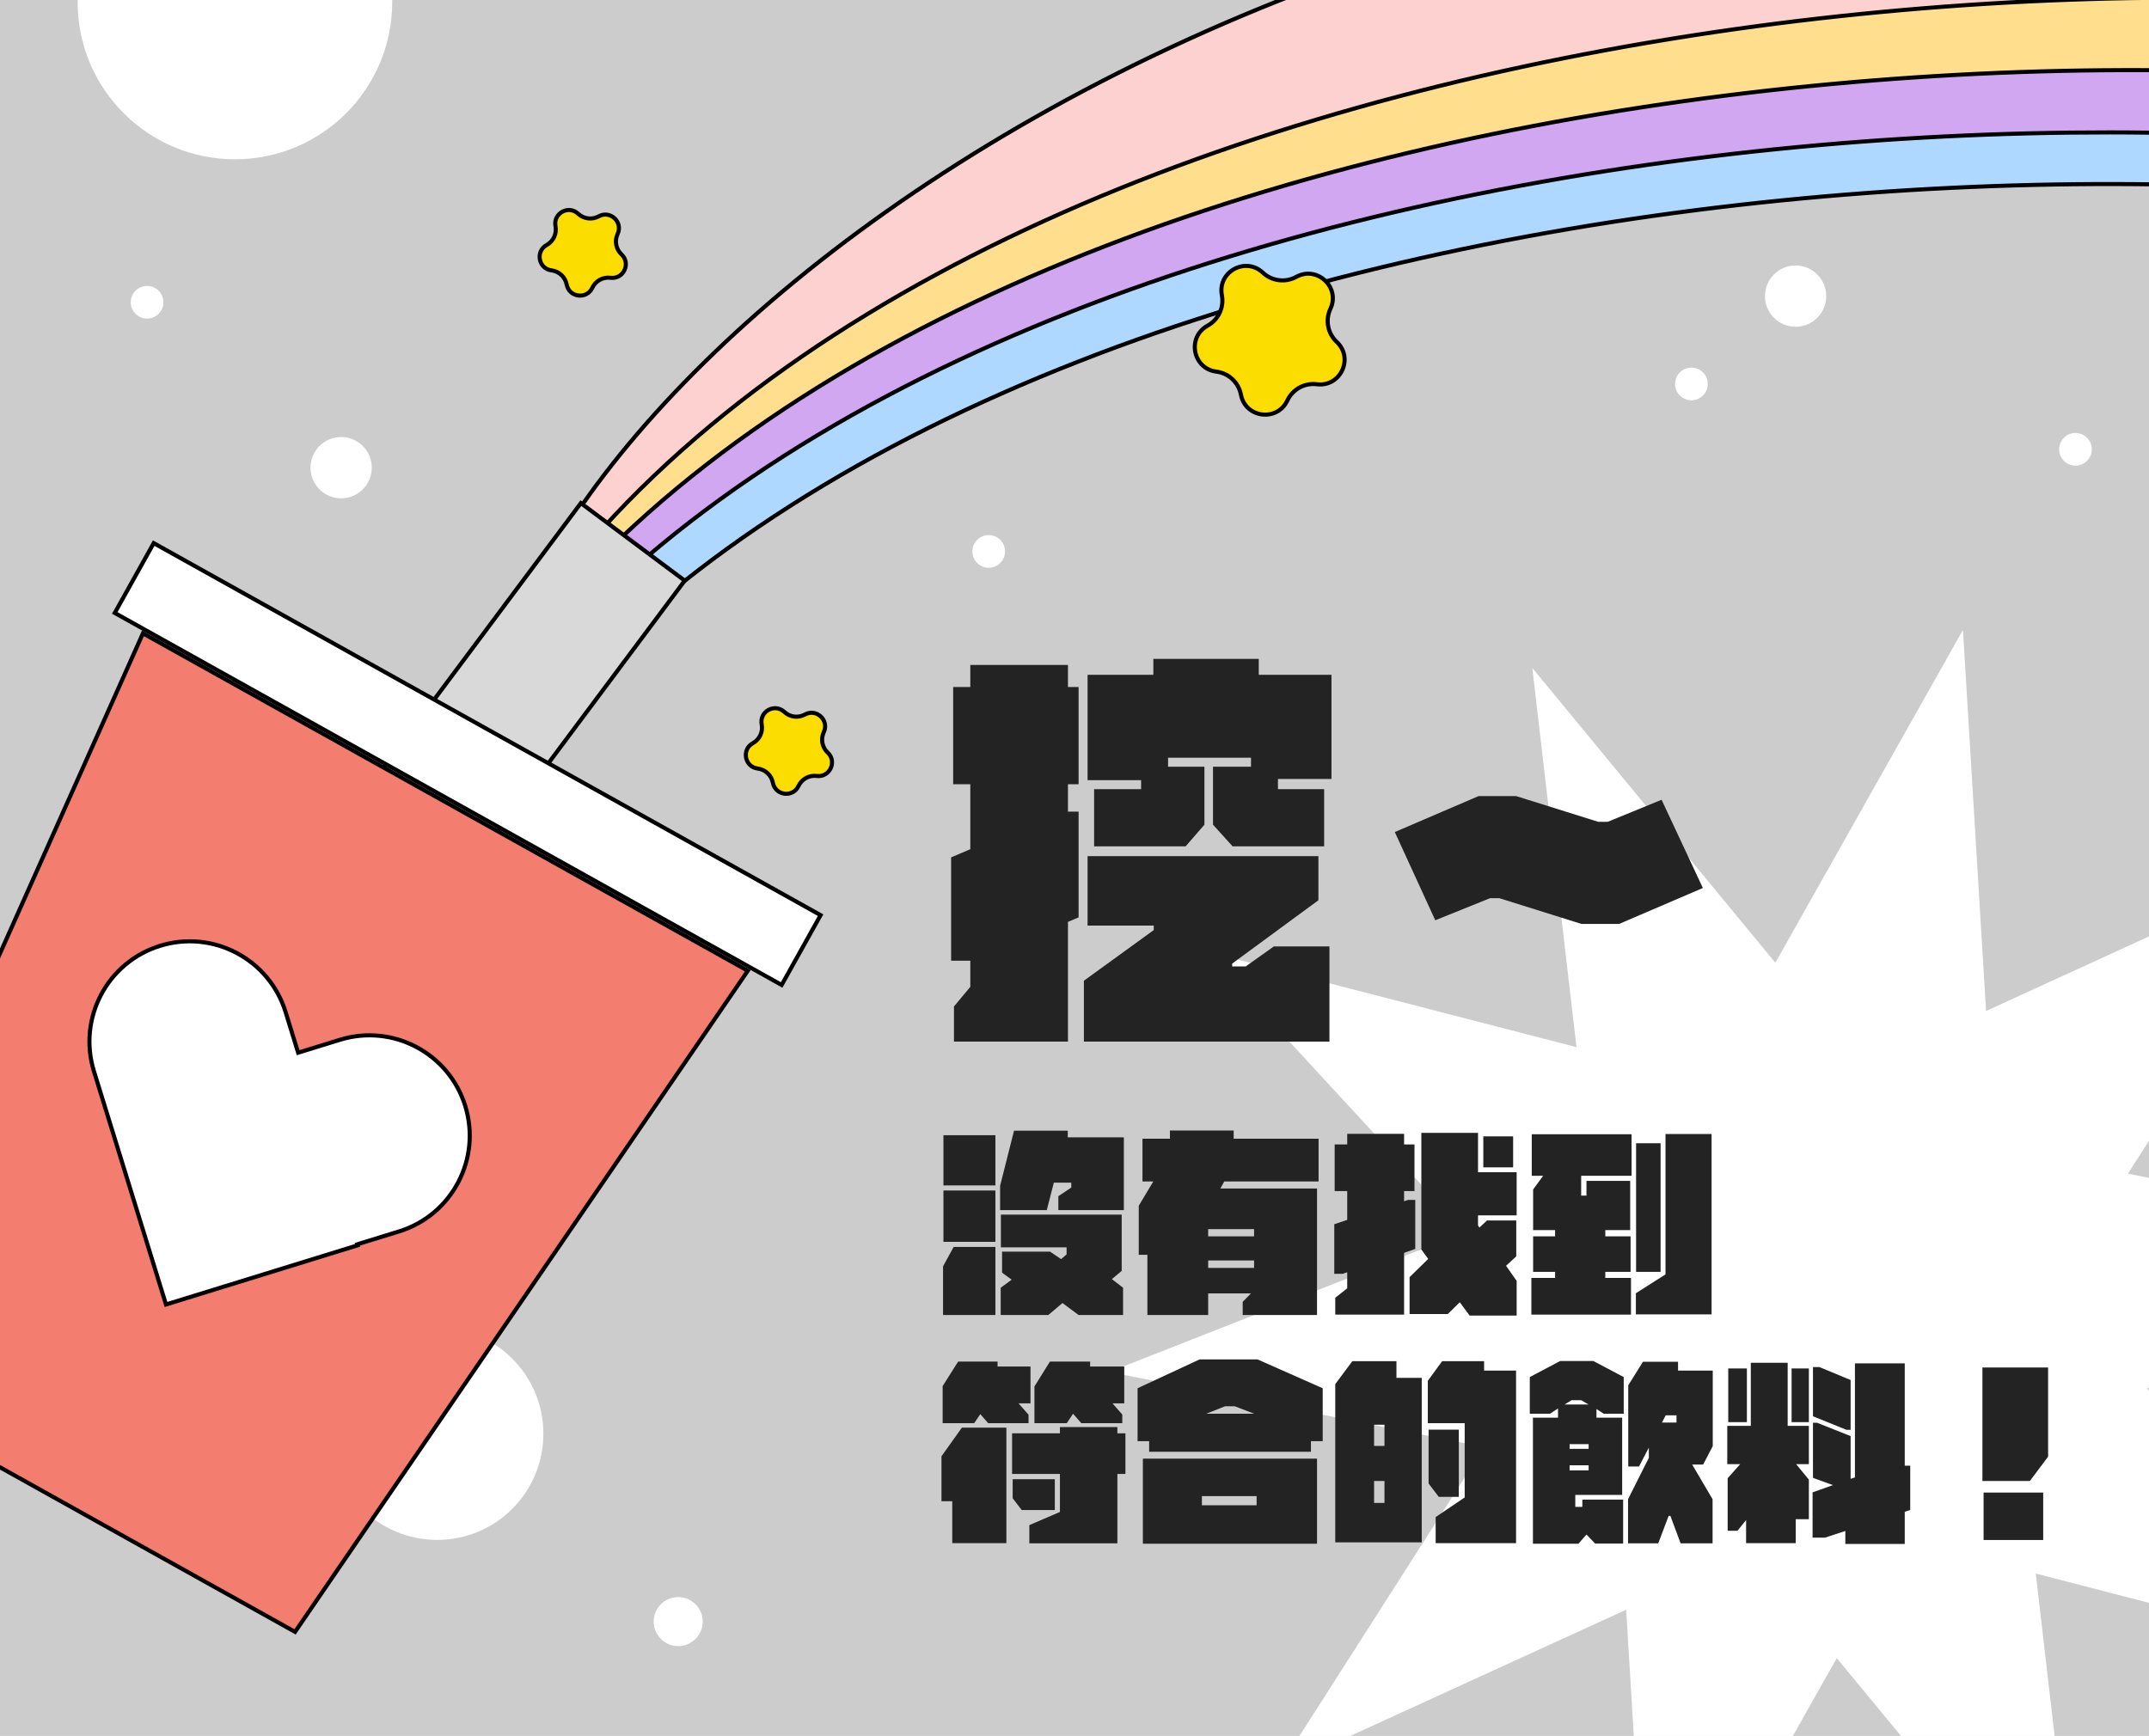
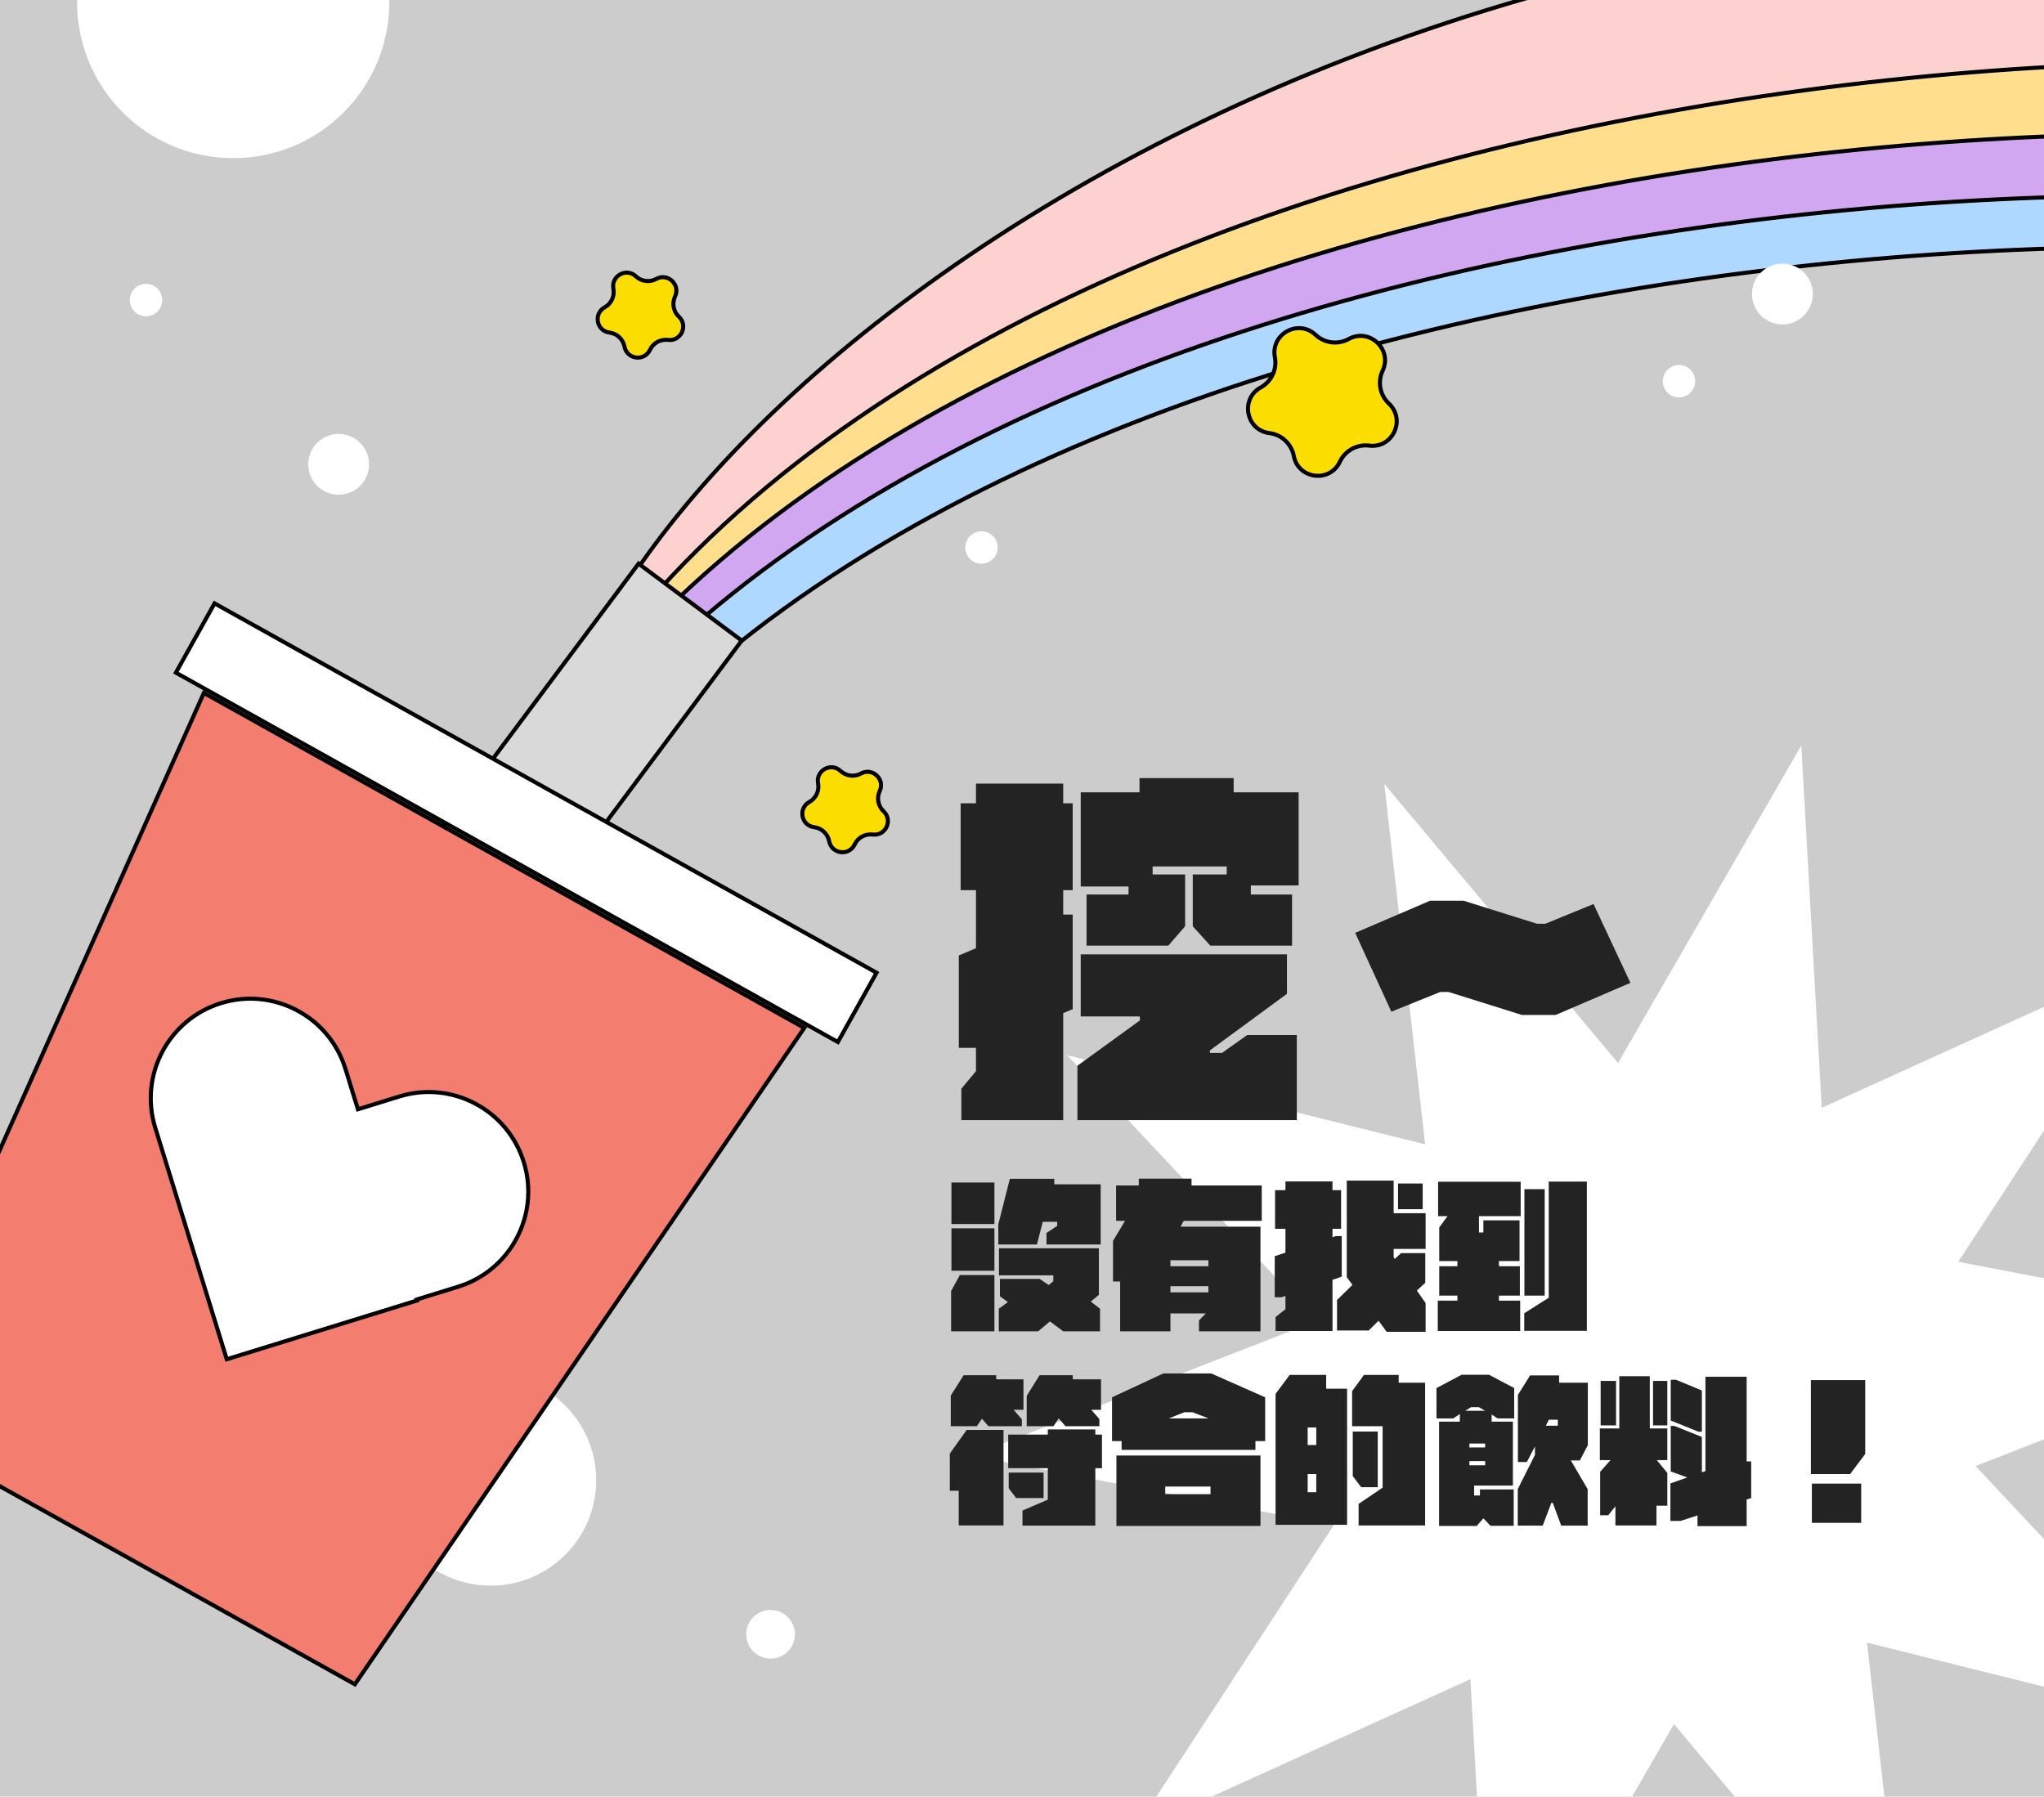
- <svg xmlns="http://www.w3.org/2000/svg" width="526" height="425" viewBox="0 0 526 425" fill="none">
+ <svg xmlns="http://www.w3.org/2000/svg" width="504" height="443" viewBox="0 0 504 443" fill="none">
  <g clip-path="url(#clip0_936_1185)">
-     <rect width="526" height="425" fill="#CCCCCC" />
-     <circle cx="107" cy="351" r="26" fill="white" />
-     <circle cx="166" cy="397" r="6" fill="white" />
-     <path d="M723.473 51.072C420.438 -61.44 182.9 77.933 124.448 178.277L130.859 177.609C254.02 31.141 576.699 22.557 698.277 72.831L723.473 51.072Z" fill="#AED8FF" stroke="black" />
-     <path d="M722.136 38.251C419.101 -74.261 181.627 65.722 123.175 166.067L129.28 165.43C252.442 18.962 575.362 9.736 696.941 60.01L722.136 38.251Z" fill="#D1A7F2" stroke="black" />
-     <path d="M724.818 22.542C421.783 -89.97 186.805 53.644 128.353 153.989L133.375 151.426C256.536 4.957 578.045 -5.973 699.623 44.301L724.818 22.542Z" fill="#FFDF8D" stroke="black" />
-     <path d="M731.457 3.896C428.422 -108.616 193.444 34.998 134.992 135.343L141.487 136.238C264.648 -10.23 584.684 -24.619 706.262 25.655L731.457 3.896Z" fill="#FED1D1" stroke="black" />
-     <rect x="-0.7" y="0.102" width="31.723" height="135.034" transform="matrix(-0.801383 -0.598152 -0.598152 0.801383 167.096 141.647)" fill="#D9D9D9" stroke="black" />
-     <rect x="-0.68" y="0.193" width="186.923" height="19.569" transform="matrix(-0.873258 -0.487257 -0.487257 0.873258 200.354 223.548)" fill="white" stroke="black" />
-     <path d="M72.217 399.515L183.034 237.659L34.988 155.053L-44.961 334.132L72.217 399.515Z" fill="#F37D6E" stroke="black" />
-     <path d="M327.189 83.709C324.971 81.63 324.344 78.359 325.637 75.606C328.115 70.33 322.392 64.965 317.286 67.777C314.623 69.244 311.318 68.829 309.1 66.75C304.847 62.762 297.976 66.546 299.073 72.272C299.645 75.258 298.229 78.273 295.566 79.74C290.46 82.553 291.936 90.257 297.72 90.983C300.737 91.361 303.167 93.639 303.739 96.626C304.836 102.351 312.619 103.328 315.097 98.051C316.389 95.299 319.307 93.692 322.323 94.071C328.108 94.797 331.442 87.697 327.189 83.709Z" fill="#FBDD00" stroke="black" />
-     <path d="M152.123 62.281C150.756 60.999 150.37 58.983 151.167 57.287C152.536 54.371 149.374 51.407 146.553 52.961C144.911 53.865 142.875 53.609 141.508 52.328C139.158 50.124 135.362 52.215 135.968 55.379C136.32 57.219 135.448 59.077 133.806 59.981C130.985 61.535 131.801 65.792 134.997 66.193C136.856 66.427 138.353 67.83 138.706 69.671C139.312 72.834 143.612 73.374 144.981 70.458C145.778 68.762 147.576 67.772 149.435 68.005C152.631 68.407 154.473 64.484 152.123 62.281Z" fill="#FBDD00" stroke="black" />
-     <path d="M202.592 184.246C201.225 182.964 200.838 180.948 201.635 179.252C203.004 176.337 199.842 173.372 197.021 174.926C195.38 175.83 193.343 175.575 191.976 174.293C189.626 172.09 185.83 174.181 186.436 177.344C186.789 179.185 185.916 181.043 184.275 181.947C181.453 183.501 182.269 187.757 185.465 188.158C187.324 188.392 188.822 189.796 189.174 191.636C189.78 194.8 194.08 195.339 195.45 192.424C196.246 190.728 198.044 189.737 199.903 189.971C203.099 190.372 204.941 186.449 202.592 184.246Z" fill="#FBDD00" stroke="black" />
-     <path d="M40.631 319.362L87.54 304.872L87.464 304.629L87.942 304.481L97.67 301.476C110.624 297.475 117.881 283.731 113.88 270.777C109.879 257.824 96.134 250.567 83.181 254.568L73.453 257.573L72.975 257.72L72.827 257.242L69.899 247.761C65.897 234.807 52.153 227.55 39.2 231.551C26.246 235.552 18.989 249.297 22.99 262.25L40.631 319.362Z" fill="white" stroke="black" />
-     <path d="M434.541 235.695L375.055 163.534L385.866 256.362L295.24 232.933L358.617 301.662L271.501 335.881L363.263 354.268L312.912 433.041L398.029 394.092L403.654 487.378L449.576 405.942L509.059 478.07L498.283 385.238L588.874 408.671L525.497 339.941L612.616 305.757L520.852 287.335L571.203 208.563L486.12 247.509L480.46 154.226L434.541 235.695Z" fill="white" />
-     <path d="M308.1 165.2H325.9V190.7H312.8V193.2H324.1V207.2H301.7L296.9 201.9V187.7H306.2V185.5H285.9V187.7H294.8V201.9L290.2 207.2H267.8V193.2H279.3V191H266.2V165.2H282.3V161.3H308.1V165.2ZM261.4 162.8V168.2H264V192H261.4V198.7H264V224.6L261.4 225.7V255H233.5V246.4L237.5 241.6V235.2H232.8V209.9L237.5 207.9V192H233.3V168.2H237.5V162.8H261.4ZM304.9 236.6L311.8 231.7H325.4V255H265.3V240.1L282.4 227.7V226.6H266.2V209.6H322.7V220.4L301.6 235.9V236.6H304.9ZM416.8 217.4L396.3 226.2H387.1L367 219.9H364.7L351.3 225.3L341.4 203.7L361.9 194.9H371.1L391.2 201.2H393.5L406.7 195.8L416.8 217.4Z" fill="#232323" />
-     <path d="M261.352 278.448H275.08V296.256H259.048V292.848L262.216 290.736V289.536H257.944L256.216 296.256H244.792V290.304L248.2 276.816H261.352V278.448ZM230.92 290.208V277.92H243.64V290.208H230.92ZM230.92 304.032V291.456H243.64V304.032H230.92ZM274.552 311.136L272.152 313.152L274.888 315.264V321.936H263.992L260.056 319.008L256.6 321.936H244.936V315.264L247.624 313.296L245.272 311.568V306.432H257.032L259.72 308.256L261.064 307.104V305.376H244.984V297.36H274.552V311.136ZM230.824 310.032L233.416 305.28H243.64V321.936H230.824V310.032ZM322.744 289.248H299.656L298.696 290.976H322.36V321.936H304.168V318.72L306.184 316.656H295.72V321.936H280.84V307.2H278.728V295.2L282.28 289.248H279.64V278.784H286.36V276.768H301.96V278.784H322.744V289.248ZM306.952 302.688V300.912H295.72V302.688H306.952ZM295.72 308.592V310.416H306.952V308.592H295.72ZM361.768 297.552V300L362.104 300.528L363.976 298.8H371.128V307.584L368.632 309.888L371.224 313.584V322.08H359.704L357.304 318.816L354.376 321.696H345.016V312.672L349.576 308.208L347.896 305.904V277.344H361.768V286.992H371.224V297.552H361.768ZM346.408 305.76L343.672 306.72V321.84H326.824V317.712L329.752 315.408V311.472L328.6 311.856H326.584V299.712L329.752 298.656V291.6H326.68V280.176H329.752V277.584H343.672V280.176H346.216V291.6H343.672V294.096L344.632 293.76H346.408V305.76ZM370.36 278.208V285.792H363.064V278.208H370.36ZM407.656 277.632H418.936V321.792H400.408V316.608L407.656 312V277.632ZM374.92 287.856V277.68H399.352V287.856H387.016V292.704H388.312V289.104H399.016V301.152H392.92V302.688H399.112V311.376H392.92V312.864H399.208V321.84H374.824V312.864H380.632V311.376H375.256V302.688H380.632V301.152H375.256V291.216L377.704 287.856H374.92ZM406.456 279.888V311.376H400.456V279.888H406.456ZM239.944 346.208L238.456 348.416H230.728V339.344L234.52 333.344H244.168V334.544H252.232V343.568H249.304L251.752 346.352V348.416H241.864L239.944 346.208ZM262.648 346.112L261.112 348.416H253.192V339.44L256.984 333.344H266.824V334.544H275.176V343.568H272.296L274.696 346.304V348.416H264.664L262.648 346.112ZM275.464 350.912V360.848H273.496V377.84H251.944V373.376L259.432 370.16V360.848H247.72V350.912H259.432V349.376H273.496V350.912H275.464ZM230.44 356.528L235.432 349.52H246.328V377.792H233.08V367.52H230.44V356.528ZM258.184 362.144V369.68H250.072L247.864 366.8V362.144H258.184ZM307.816 332.816L323.752 339.872V352.832H320.872V355.424H281.272V352.832H278.44V339.872L293.608 332.816H307.816ZM302.248 344.288H299.848L295.24 346.112H307L302.248 344.288ZM279.736 377.936V357.104H322.36V377.936H279.736ZM294.184 366.272V368.528H307.576V366.272H294.184ZM341.8 333.248V337.328H347.992V377.6H326.824V338.864L331 333.248H341.8ZM363.256 335.552H371.08V377.792H351.4V371.408L358.504 366.608V348.416H349.48V338.048L352.984 333.248H363.256V335.552ZM338.872 348.8H336.328V353.984H338.872V348.8ZM357.064 366.464H352.168L349.672 363.2V350H357.064V366.464ZM336.328 367.952H338.872V362.576H336.328V367.952ZM381.88 333.2H389.992L397.432 337.136V346.112H392.536L390.76 344.96V347.072H397.048V365.984H385.576V368.912H387.304V367.136H397.288V377.888H390.424L388.312 375.68L386.344 377.936H375.208V347.072H381.352V344.816L379.384 346.112H374.44V337.136L381.88 333.2ZM419.224 354.032L416.872 358.544H414.184L419.176 367.04V377.84H411.352L408.856 371.12H408.424L405.88 377.84H398.488V367.04L403.576 356.912V354.416L401.176 359.024H398.536V339.152L402.136 333.392H410.728V335.552H419.224V354.032ZM387.016 342.8H384.664L382.936 343.856H388.84L387.016 342.8ZM406.792 348.272H410.344V346.496H407.704L406.792 348.272ZM388.84 354.704V353.552H384.184V354.704H388.84ZM384.184 359.984H388.84V358.736H384.184V359.984ZM437.56 333.632V349.088H442.744V358.448H439.624L442.744 362.24V371.936H439.528V377.792H427.384V372.128L425.272 374.768H422.872V361.904L425.944 358.448H422.776V349.088H428.536V333.632H437.56ZM467.56 358.832V369.68L466.216 370.112V377.984H451.672V374.816L446.68 376.448H443.656V365.36L448.648 363.584L443.752 361.808V348.32H444.76L452.968 351.584V362.048L454.024 361.712V333.776H466.216V358.832H467.56ZM452.968 350.048H451.96L443.752 346.736V334.688H445.336L452.968 337.856V350.048ZM427.576 335.024V348.176H423.016V335.024H427.576ZM438.52 348.176V335.024H442.744V348.176H438.52ZM485.224 334.784H501.304V356.624L496.84 362.576H485.224V334.784ZM485.512 365.408H500.104V377.024H485.512V365.408Z" fill="#232323" />
+     <rect width="504" height="443" fill="#CCCCCC" />
+     <circle cx="121" cy="365" r="26" fill="white" />
+     <circle cx="190" cy="403" r="6" fill="white" />
+     <path d="M738.755 66.885C435.721 -45.627 198.183 93.746 139.731 194.09L146.141 193.422C269.303 46.954 591.982 38.37 713.56 88.644L738.755 66.885Z" fill="#AED8FF" stroke="black" />
+     <path d="M737.419 54.064C434.384 -58.448 196.91 81.535 138.458 181.88L144.563 181.243C267.724 34.775 590.645 25.549 712.223 75.823L737.419 54.064Z" fill="#D1A7F2" stroke="black" />
+     <path d="M740.101 38.355C437.066 -74.157 202.088 69.457 143.636 169.802L148.657 167.239C271.819 20.77 593.327 9.84 714.906 60.114L740.101 38.355Z" fill="#FFDF8D" stroke="black" />
+     <path d="M746.74 19.709C443.705 -92.803 208.726 50.811 150.274 151.156L156.769 152.051C279.93 5.583 599.966 -8.806 721.544 41.468L746.74 19.709Z" fill="#FED1D1" stroke="black" />
+     <rect x="-0.7" y="0.102" width="31.723" height="135.034" transform="matrix(-0.801383 -0.598152 -0.598152 0.801383 182.379 157.46)" fill="#D9D9D9" stroke="black" />
+     <rect x="-0.68" y="0.193" width="186.923" height="19.569" transform="matrix(-0.873258 -0.487257 -0.487257 0.873258 215.637 239.361)" fill="white" stroke="black" />
+     <path d="M87.5 415.328L198.317 253.472L50.271 170.866L-29.679 349.945L87.5 415.328Z" fill="#F37D6E" stroke="black" />
+     <path d="M340.919 91.42C343.397 86.143 337.675 80.778 332.569 83.59C329.905 85.057 326.601 84.642 324.383 82.563C320.13 78.575 313.259 82.36 314.356 88.085C314.928 91.071 313.512 94.086 310.849 95.553C305.742 98.366 307.218 106.07 313.003 106.796C316.02 107.174 318.449 109.453 319.022 112.439C320.118 118.164 327.901 119.141 330.379 113.864C331.672 111.112 334.589 109.505 337.606 109.884C343.391 110.61 346.725 103.51 342.472 99.522C340.254 97.443 339.627 94.172 340.919 91.42Z" fill="#FBDD00" stroke="black" />
+     <path d="M166.449 73.1C167.818 70.184 164.657 67.22 161.835 68.774C160.194 69.678 158.157 69.422 156.79 68.141C154.441 65.938 150.644 68.028 151.25 71.192C151.603 73.032 150.73 74.89 149.089 75.794C146.268 77.348 147.083 81.605 150.279 82.006C152.138 82.24 153.636 83.644 153.988 85.484C154.595 88.647 158.895 89.187 160.264 86.272C161.06 84.575 162.858 83.585 164.718 83.819C167.914 84.22 169.756 80.297 167.406 78.094C166.039 76.812 165.653 74.796 166.449 73.1Z" fill="#FBDD00" stroke="black" />
+     <path d="M216.918 195.065C218.287 192.15 215.125 189.185 212.304 190.739C210.662 191.643 208.626 191.388 207.259 190.106C204.909 187.903 201.113 189.994 201.719 193.157C202.071 194.998 201.199 196.856 199.558 197.76C196.736 199.314 197.552 203.57 200.748 203.971C202.607 204.205 204.104 205.609 204.457 207.449C205.063 210.613 209.363 211.152 210.732 208.237C211.529 206.541 213.327 205.55 215.186 205.784C218.382 206.185 220.224 202.262 217.874 200.059C216.507 198.777 216.121 196.761 216.918 195.065Z" fill="#FBDD00" stroke="black" />
+     <path d="M55.914 335.175L102.822 320.685L102.747 320.442L103.225 320.294L112.953 317.289C125.906 313.288 133.164 299.544 129.163 286.59C125.161 273.637 111.417 266.38 98.463 270.381L88.735 273.386L88.258 273.533L88.11 273.055L85.181 263.574C81.18 250.62 67.436 243.363 54.482 247.364C41.529 251.365 34.272 265.11 38.273 278.063L55.914 335.175Z" fill="white" stroke="black" />
+     <path d="M398.967 262.124L341.335 193.308L351.403 282.18L263.161 260.216L324.605 325.722L239.493 358.966L328.868 376.094L279.375 451.825L362.562 414.061L367.573 503.399L412.761 425.14L470.391 493.923L460.356 405.048L548.564 427.016L487.12 361.509L572.236 328.298L482.858 311.137L532.351 235.406L449.196 273.167L444.152 183.832L398.967 262.124Z" fill="white" />
+     <path d="M304.19 195.38H320.21V218.33H308.42V220.58H318.59V233.18H298.43L294.11 228.41V215.63H302.48V213.65H284.21V215.63H292.22V228.41L288.08 233.18H267.92V220.58H278.27V218.6H266.48V195.38H280.97V191.87H304.19V195.38ZM262.16 193.22V198.08H264.5V219.5H262.16V225.53H264.5V248.84L262.16 249.83V276.2H237.05V268.46L240.65 264.14V258.38H236.42V235.61L240.65 233.81V219.5H236.87V198.08H240.65V193.22H262.16ZM301.31 259.64L307.52 255.23H319.76V276.2H265.67V262.79L281.06 251.63V250.64H266.48V235.34H317.33V245.06L298.34 259.01V259.64H301.31ZM402.02 242.36L383.57 250.28H375.29L357.2 244.61H355.13L343.07 249.47L334.16 230.03L352.61 222.11H360.89L378.98 227.78H381.05L392.93 222.92L402.02 242.36Z" fill="#232323" />
+     <path d="M259.96 292.04H271.4V306.88H258.04V304.04L260.68 302.28V301.28H257.12L255.68 306.88H246.16V301.92L249 290.68H259.96V292.04ZM234.6 301.84V291.6H245.2V301.84H234.6ZM234.6 313.36V302.88H245.2V313.36H234.6ZM270.96 319.28L268.96 320.96L271.24 322.72V328.28H262.16L258.88 325.84L256 328.28H246.28V322.72L248.52 321.08L246.56 319.64V315.36H256.36L258.6 316.88L259.72 315.92V314.48H246.32V307.8H270.96V319.28ZM234.52 318.36L236.68 314.4H245.2V328.28H234.52V318.36ZM311.12 301.04H291.88L291.08 302.48H310.8V328.28H295.64V325.6L297.32 323.88H288.6V328.28H276.2V316H274.44V306L277.4 301.04H275.2V292.32H280.8V290.64H293.8V292.32H311.12V301.04ZM297.96 312.24V310.76H288.6V312.24H297.96ZM288.6 317.16V318.68H297.96V317.16H288.6ZM343.64 307.96V310L343.92 310.44L345.48 309H351.44V316.32L349.36 318.24L351.52 321.32V328.4H341.92L339.92 325.68L337.48 328.08H329.68V320.56L333.48 316.84L332.08 314.92V291.12H343.64V299.16H351.52V307.96H343.64ZM330.84 314.8L328.56 315.6V328.2H314.52V324.76L316.96 322.84V319.56L316 319.88H314.32V309.76L316.96 308.88V303H314.4V293.48H316.96V291.32H328.56V293.48H330.68V303H328.56V305.08L329.36 304.8H330.84V314.8ZM350.8 291.84V298.16H344.72V291.84H350.8ZM381.88 291.36H391.28V328.16H375.84V323.84L381.88 320V291.36ZM354.6 299.88V291.4H374.96V299.88H364.68V303.92H365.76V300.92H374.68V310.96H369.6V312.24H374.76V319.48H369.6V320.72H374.84V328.2H354.52V320.72H359.36V319.48H354.88V312.24H359.36V310.96H354.88V302.68L356.92 299.88H354.6ZM380.88 293.24V319.48H375.88V293.24H380.88ZM242.12 349.84L240.88 351.68H234.44V344.12L237.6 339.12H245.64V340.12H252.36V347.64H249.92L251.96 349.96V351.68H243.72L242.12 349.84ZM261.04 349.76L259.76 351.68H253.16V344.2L256.32 339.12H264.52V340.12H271.48V347.64H269.08L271.08 349.92V351.68H262.72L261.04 349.76ZM271.72 353.76V362.04H270.08V376.2H252.12V372.48L258.36 369.8V362.04H248.6V353.76H258.36V352.48H270.08V353.76H271.72ZM234.2 358.44L238.36 352.6H247.44V376.16H236.4V367.6H234.2V358.44ZM257.32 363.12V369.4H250.56L248.72 367V363.12H257.32ZM298.68 338.68L311.96 344.56V355.36H309.56V357.52H276.56V355.36H274.2V344.56L286.84 338.68H298.68ZM294.04 348.24H292.04L288.2 349.76H298L294.04 348.24ZM275.28 376.28V358.92H310.8V376.28H275.28ZM287.32 366.56V368.44H298.48V366.56H287.32ZM327 339.04V342.44H332.16V376H314.52V343.72L318 339.04H327ZM344.88 340.96H351.4V376.16H335V370.84L340.92 366.84V351.68H333.4V343.04L336.32 339.04H344.88V340.96ZM324.56 352H322.44V356.32H324.56V352ZM339.72 366.72H335.64L333.56 364V353H339.72V366.72ZM322.44 367.96H324.56V363.48H322.44V367.96ZM360.4 339H367.16L373.36 342.28V349.76H369.28L367.8 348.8V350.56H373.04V366.32H363.48V368.76H364.92V367.28H373.24V376.24H367.52L365.76 374.4L364.12 376.28H354.84V350.56H359.96V348.68L358.32 349.76H354.2V342.28L360.4 339ZM391.52 356.36L389.56 360.12H387.32L391.48 367.2V376.2H384.96L382.88 370.6H382.52L380.4 376.2H374.24V367.2L378.48 358.76V356.68L376.48 360.52H374.28V343.96L377.28 339.16H384.44V340.96H391.52V356.36ZM364.68 347H362.72L361.28 347.88H366.2L364.68 347ZM381.16 351.56H384.12V350.08H381.92L381.16 351.56ZM366.2 356.92V355.96H362.32V356.92H366.2ZM362.32 361.32H366.2V360.28H362.32V361.32ZM406.8 339.36V352.24H411.12V360.04H408.52L411.12 363.2V371.28H408.44V376.16H398.32V371.44L396.56 373.64H394.56V362.92L397.12 360.04H394.48V352.24H399.28V339.36H406.8ZM431.8 360.36V369.4L430.68 369.76V376.32H418.56V373.68L414.4 375.04H411.88V365.8L416.04 364.32L411.96 362.84V351.6H412.8L419.64 354.32V363.04L420.52 362.76V339.48H430.68V360.36H431.8ZM419.64 353.04H418.8L411.96 350.28V340.24H413.28L419.64 342.88V353.04ZM398.48 340.52V351.48H394.68V340.52H398.48ZM407.6 351.48V340.52H411.12V351.48H407.6ZM446.52 340.32H459.92V358.52L456.2 363.48H446.52V340.32ZM446.76 365.84H458.92V375.52H446.76V365.84Z" fill="#232323" />
    <circle cx="57.5" cy="0.5" r="38.5" fill="white" />
    <circle cx="83.5" cy="114.5" r="7.5" fill="white" />
    <circle cx="439.5" cy="72.5" r="7.5" fill="white" />
    <circle cx="242" cy="135" r="4" fill="white" />
    <circle cx="414" cy="94" r="4" fill="white" />
-     <circle cx="508" cy="110" r="4" fill="white" />
    <circle cx="36" cy="74" r="4" fill="white" />
  </g>
  <defs>
    <clipPath id="clip0_936_1185">
-       <rect width="526" height="425" fill="white" />
+       <rect width="504" height="443" fill="white" />
    </clipPath>
  </defs>
</svg>
